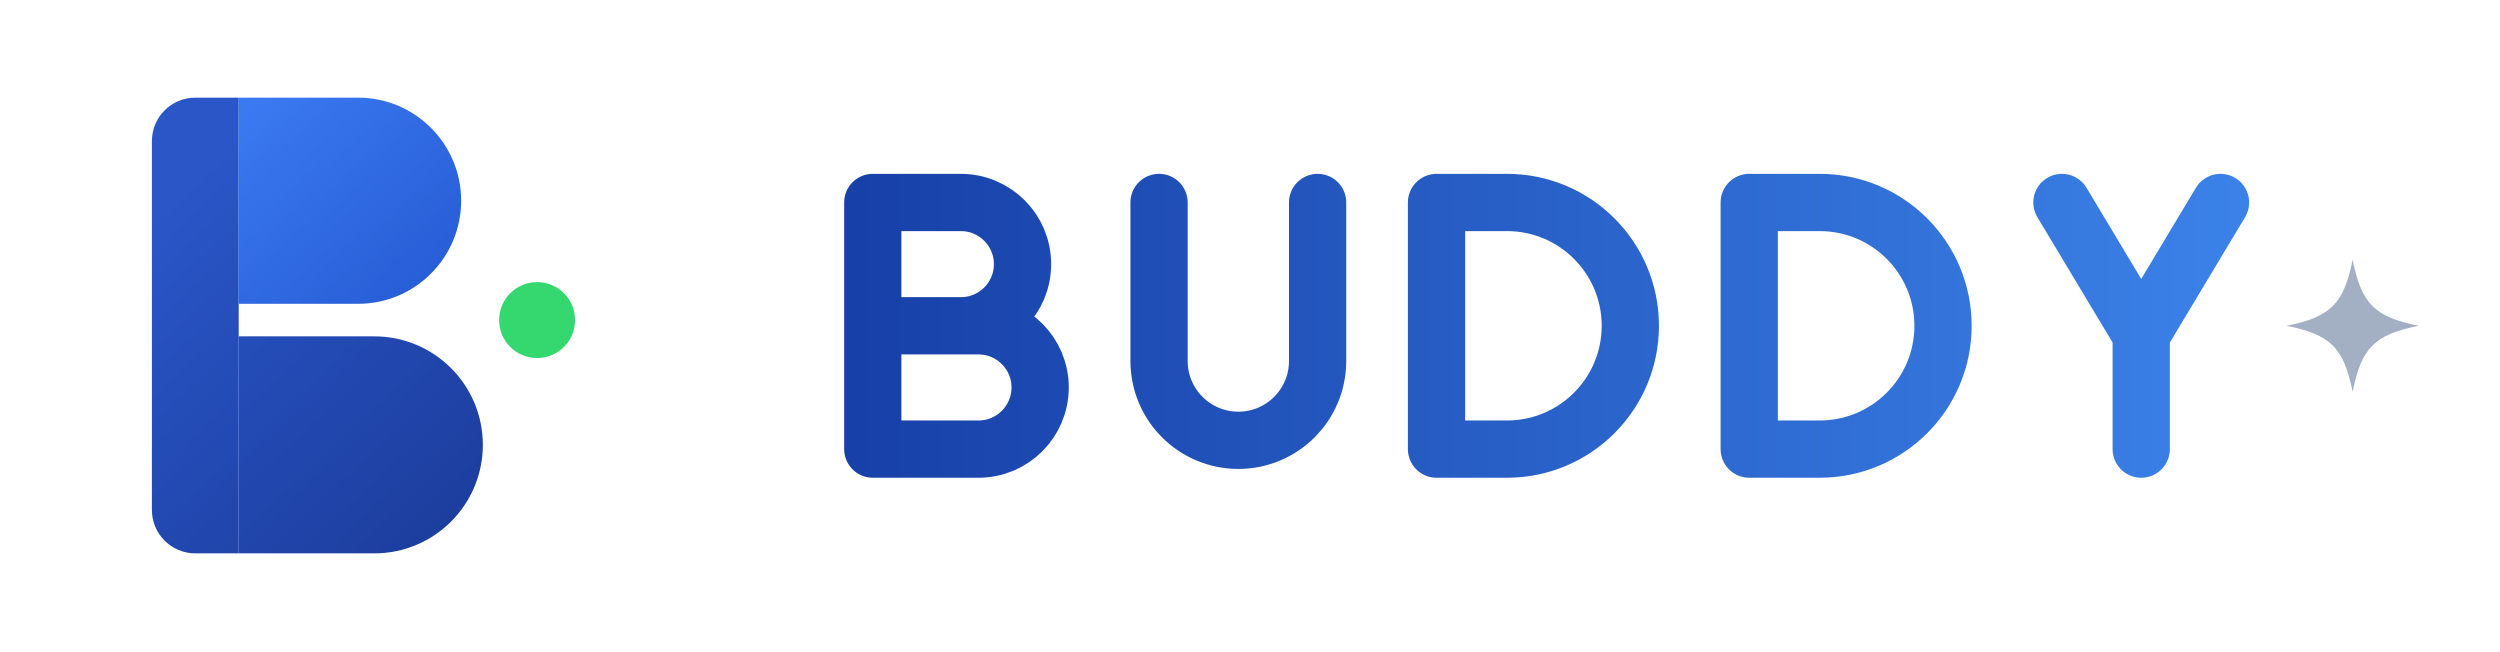
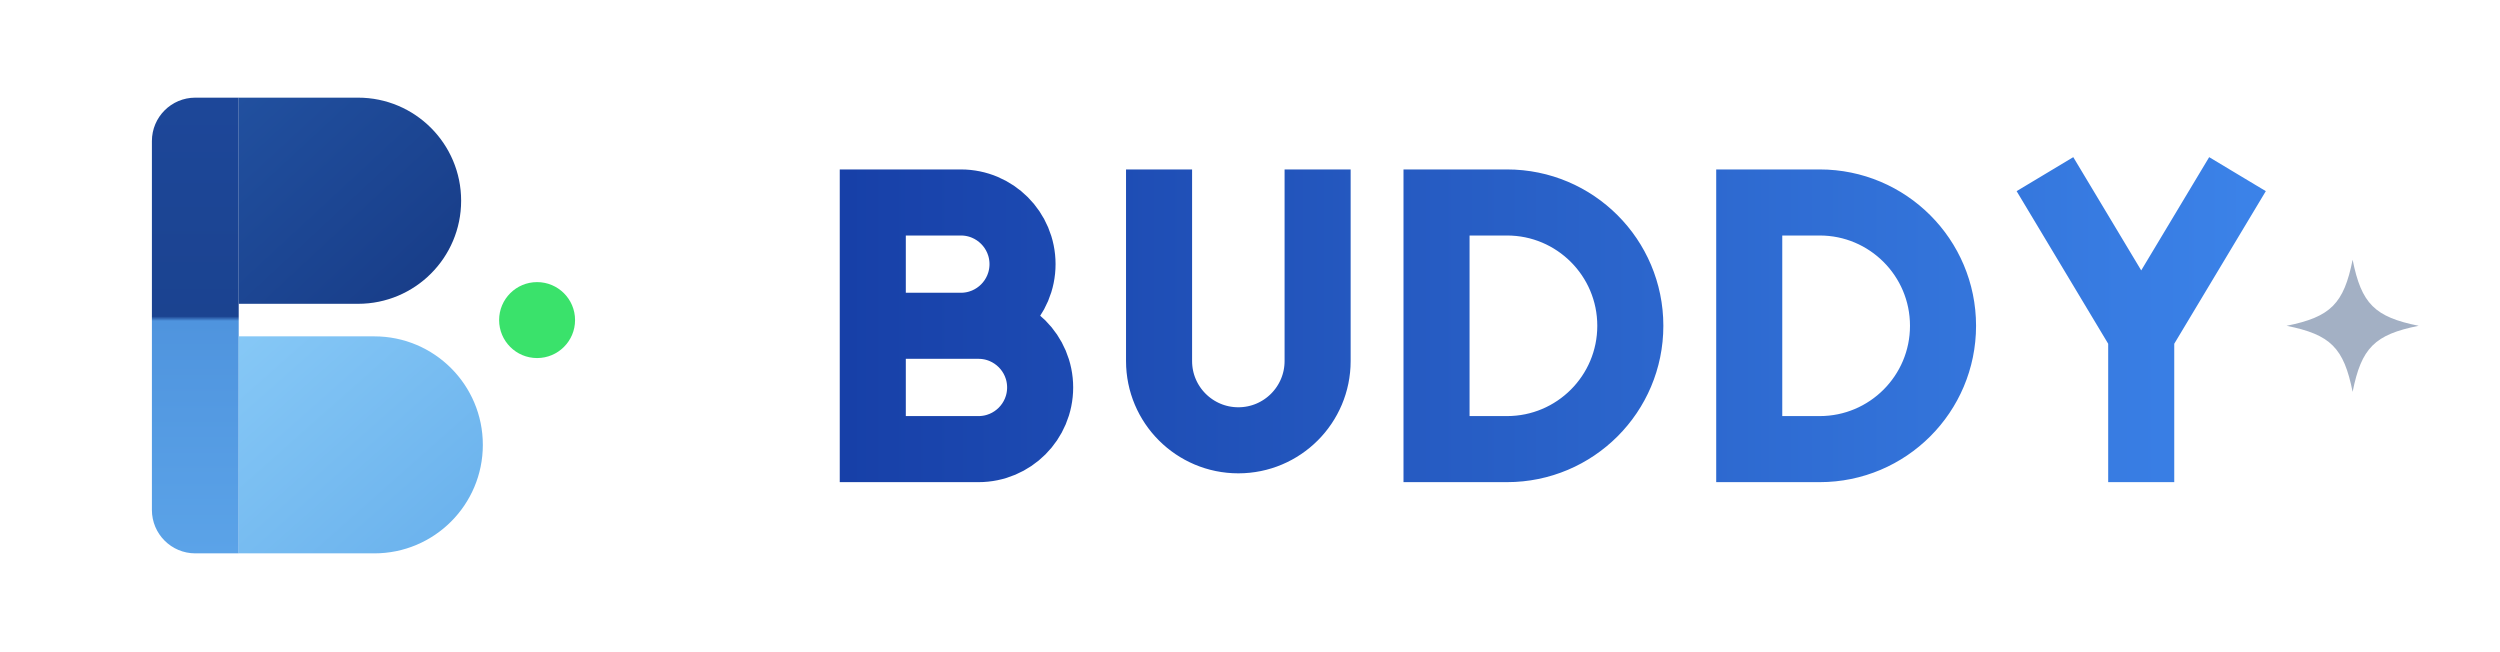
<svg xmlns="http://www.w3.org/2000/svg" width="384" height="100" viewBox="0 0 384 100">
  <g transform="scale(0.8333)">
    <defs>
      <linearGradient id="ku" x1="0" y1="0" x2="1" y2="1">
-         <stop offset="0" stop-color="#3b7bf2" />
-         <stop offset="1" stop-color="#2559d2" />
+         <stop offset="0" stop-color="#21509f" />
+         <stop offset="1" stop-color="#173b86" />
      </linearGradient>
-       <linearGradient id="kd" gradientUnits="userSpaceOnUse" x1="28" y1="40" x2="86" y2="102">
-         <stop offset="0" stop-color="#2a56c8" />
-         <stop offset="1" stop-color="#1b3c9b" />
+       <linearGradient id="ks" gradientUnits="userSpaceOnUse" x1="0" y1="18" x2="0" y2="102">
+         <stop offset="0" stop-color="#1d4799" />
+         <stop offset=".48" stop-color="#1b4390" />
+         <stop offset=".49" stop-color="#4f94de" />
+         <stop offset="1" stop-color="#5ba3e8" />
+       </linearGradient>
+       <linearGradient id="kd" x1="0" y1="0" x2="1" y2="1">
+         <stop offset="0" stop-color="#86c8f6" />
+         <stop offset="1" stop-color="#68b0ec" />
      </linearGradient>
    </defs>
-     <path d="M36 18H44V102H36A8 8 0 0 1 28 94V26A8 8 0 0 1 36 18Z" fill="url(#kd)" />
+     <path d="M36 18H44V102H36A8 8 0 0 1 28 94V26A8 8 0 0 1 36 18Z" fill="url(#ks)" />
    <path d="M44 62H69A20 20 0 0 1 69 102H44Z" fill="url(#kd)" />
    <path d="M44 18H66A19 19 0 0 1 66 56H44Z" fill="url(#ku)" />
-     <circle cx="99" cy="59" r="7" fill="#34d86f" />
+     <circle cx="99" cy="59" r="7" fill="#3ae26b" />
  </g>
  <g transform="translate(130 31.1) scale(0.6765)">
    <defs>
      <linearGradient id="wg" gradientUnits="userSpaceOnUse" x1="0" y1="0" x2="318" y2="0">
        <stop offset="0" stop-color="#1740a8" />
        <stop offset="1" stop-color="#3b82e8" />
      </linearGradient>
    </defs>
-     <path d="M6 0V56M6 0H26A14 14 0 0 1 26 28H6M6 28H30A14 14 0 0 1 30 56H6M71 0V36A18 18 0 0 0 107 36V0M134 0H150A28 28 0 0 1 150 56H134V0M205 0H221A28 28 0 0 1 221 56H205V0M276 0L294 30L312 0M294 30V56" fill="none" stroke="url(#wg)" stroke-width="13" stroke-linecap="round" stroke-linejoin="round" />
+     <path d="M6 0V56M6 0H26A14 14 0 0 1 26 28H6M6 28H30A14 14 0 0 1 30 56H6M71 0V36A18 18 0 0 0 107 36V0M134 0H150A28 28 0 0 1 150 56H134V0M205 0H221A28 28 0 0 1 221 56H205V0M276 0L294 30L312 0M294 30V56" fill="none" stroke="url(#wg)" stroke-width="15" stroke-linecap="square" stroke-linejoin="miter" />
    <path transform="translate(342 28)" d="M0 -15C2 -5 5 -2 15 0C5 2 2 5 0 15C-2 5 -5 2 -15 0C-5 -2 -2 -5 0 -15Z" fill="#a3b0c4" />
  </g>
</svg>
